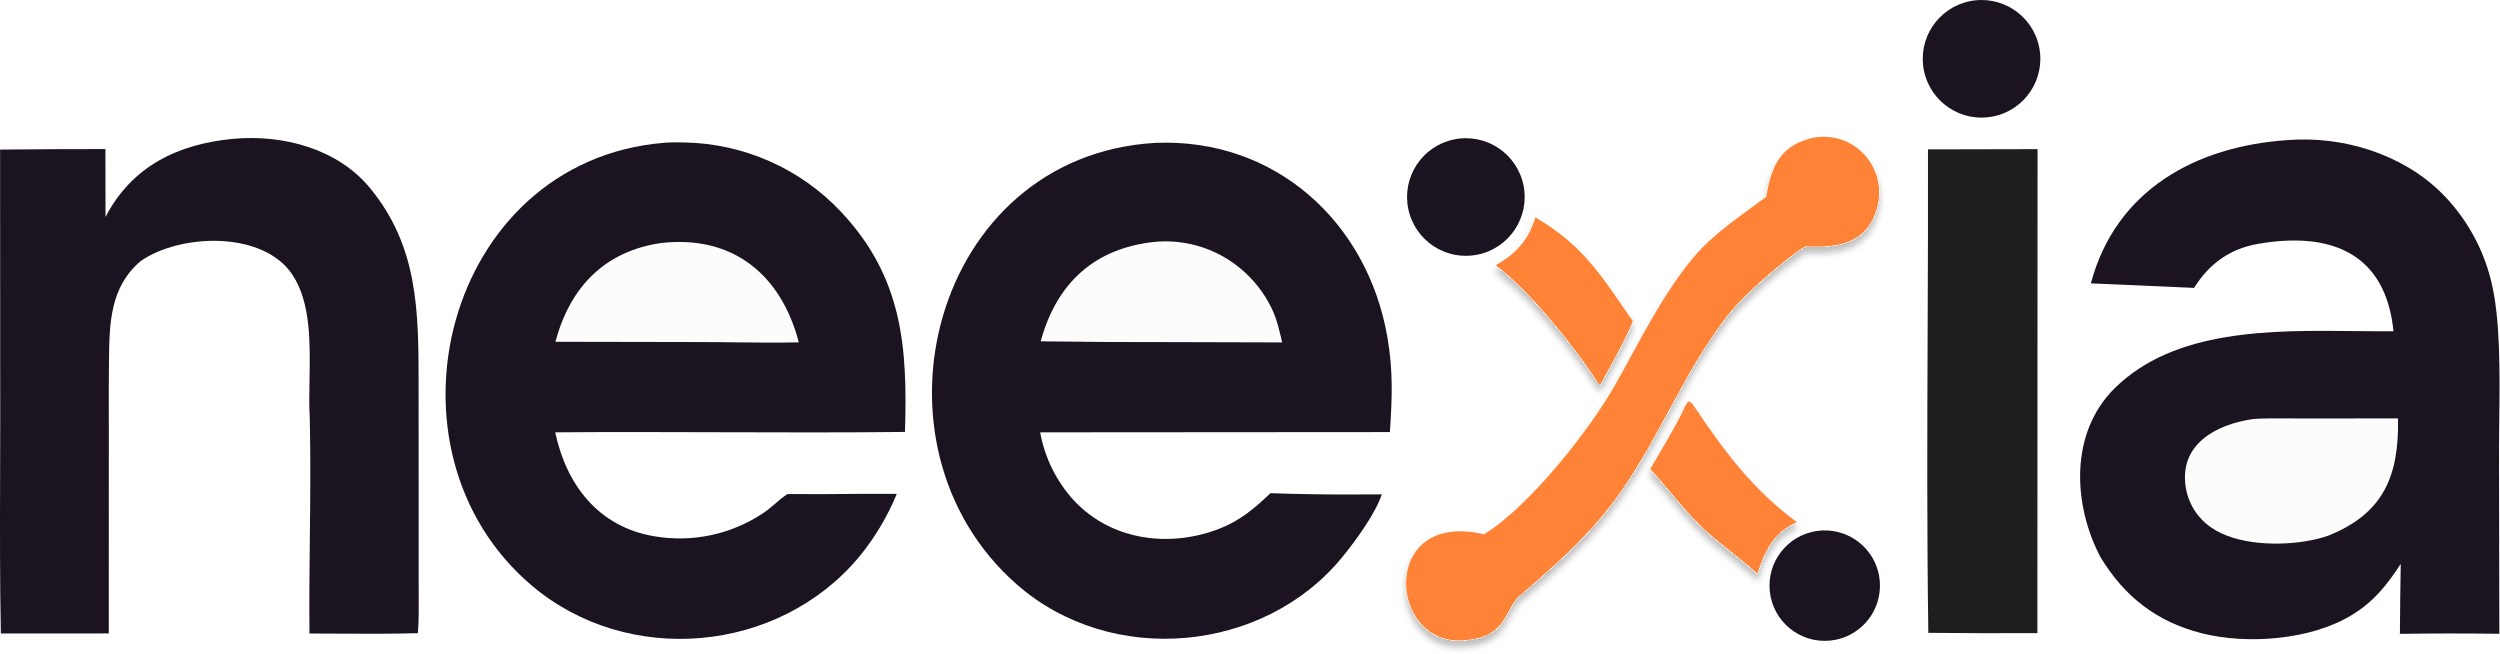
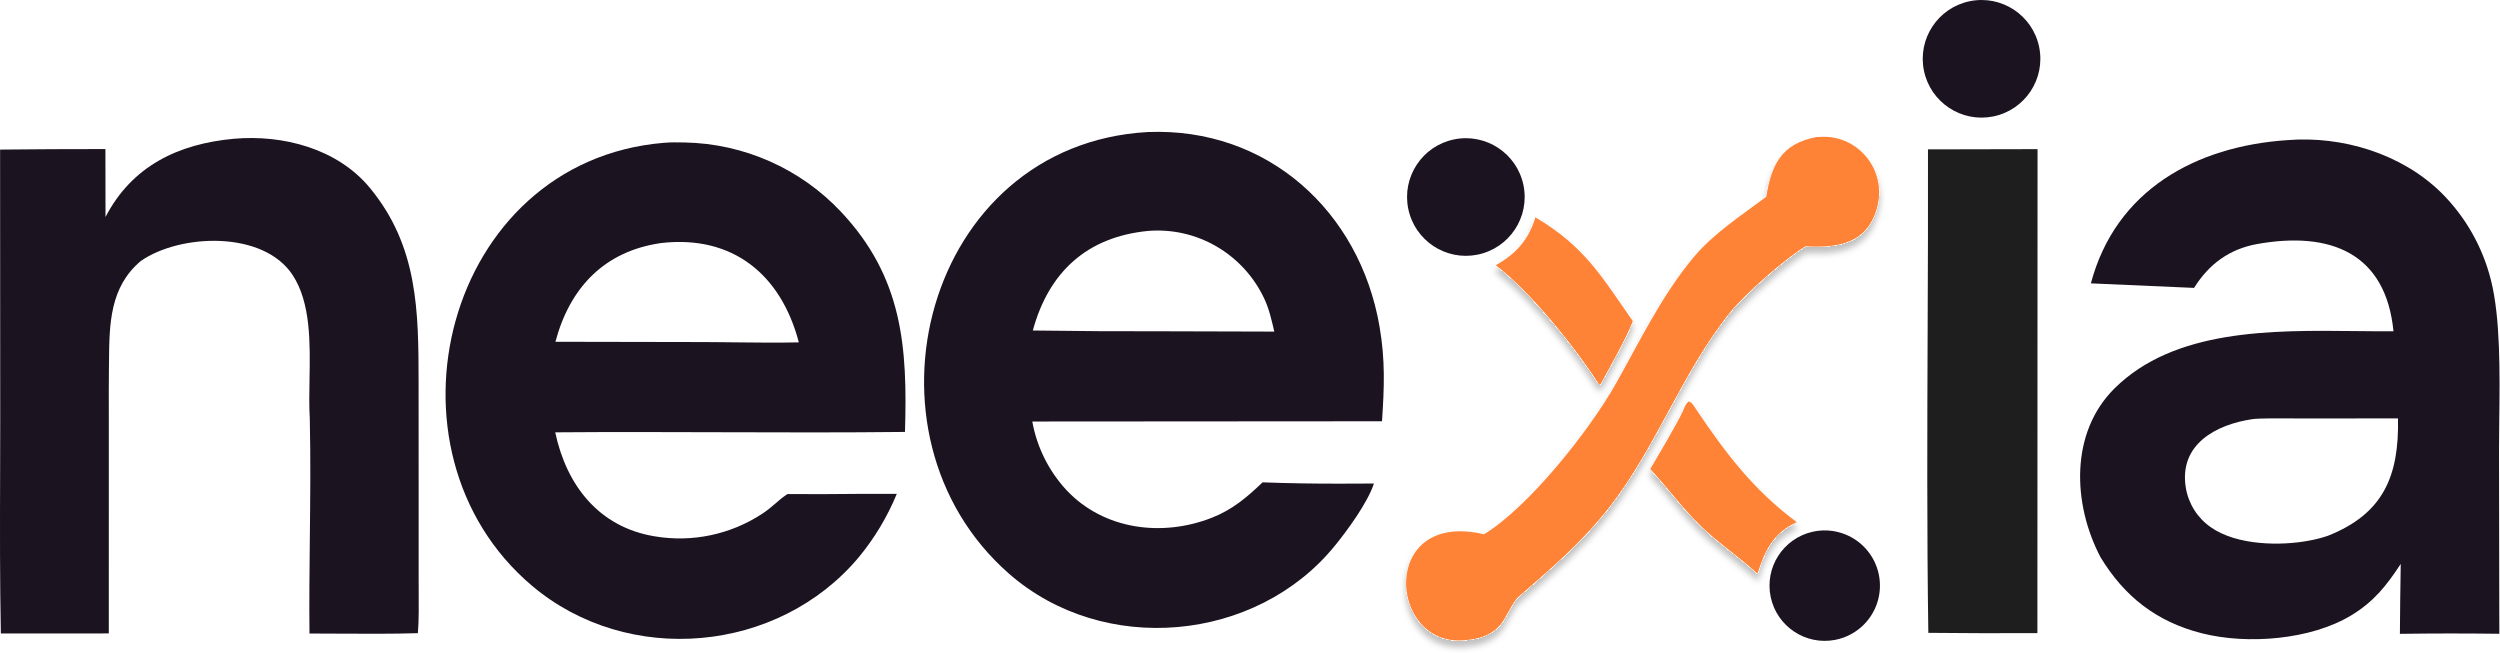
<svg xmlns="http://www.w3.org/2000/svg" width="2048" height="535" viewBox="0 0 2048 535" fill="none">
-   <path d="M1999.95 157.917C1967.41 125.922 1918.8 111.136 1873.74 114.797C1798.81 119.836 1733.18 155.688 1712.84 232.134L1797.38 235.841C1809.57 216.3 1826.41 203.941 1849.2 199.885C1909.29 189.198 1954.44 207.4 1960.74 271.358C1950.56 271.447 1939.93 271.331 1929.02 271.214C1860.64 270.47 1781.29 269.608 1732.26 318.13C1695.54 354.464 1697.9 412.929 1720.68 456.358C1740.33 488.8 1766.77 509.446 1803.9 518.824C1841.01 528.197 1893.06 524.232 1926.29 504.009C1944.83 492.729 1955.03 479.673 1966.68 461.97C1966.35 481.06 1966.12 500.153 1966 519.246C1993.15 518.864 2020.31 518.848 2047.46 519.197L2047.18 368.046C2047.18 360.74 2047.28 352.816 2047.39 344.513C2047.87 306.442 2048.45 260.391 2040.55 229.397C2033.77 202.321 2019.73 177.607 1999.95 157.917Z" fill="#1C1320" />
-   <path d="M1878.39 342.776C1867.78 342.7 1851.06 342.581 1845.39 343.342C1815.46 347.671 1784.73 363.993 1790.64 399.65C1792.83 412.779 1800.27 424.454 1811.23 432.005C1832.21 446.71 1868.02 447.476 1892.21 442.77C1897.16 441.853 1902.05 440.587 1906.83 438.98C1952.85 420.858 1965.36 389.504 1964.44 342.758L1885.04 342.809C1883.41 342.811 1881.1 342.794 1878.39 342.776Z" fill="#FCFCFD" />
-   <path d="M560.774 116.707C555.142 116.573 549.105 116.496 543.504 117.022C364.279 132.205 304.77 368.892 435.68 479.736C514.344 546.337 637.688 535.326 703.722 456.241C716.54 440.663 726.961 423.257 734.638 404.602H701.781C682.898 404.835 664.014 404.873 645.13 404.713L643.494 405.821C636.991 410.319 632.484 415.571 624.452 420.84C598.451 437.943 566.935 444.557 536.254 439.351C490.622 431.827 464.059 397.631 454.844 354.169C499.729 353.803 544.708 353.945 589.677 354.085C640.295 354.244 690.901 354.404 741.356 353.838C743.463 284.521 739.642 227.479 689.043 173.6C655.702 138.124 609.451 117.608 560.774 116.707Z" fill="#1C1320" />
-   <path d="M654.394 280.456C639.903 225.052 600.337 192.355 541.632 199.095C495.266 205.698 466.869 235.411 455.008 279.983L569.967 280.203C580.297 280.192 590.995 280.316 601.763 280.441C619.57 280.647 637.565 280.856 654.394 280.456Z" fill="#FCFCFD" />
-   <path d="M1136.53 276.132C1120.29 182.132 1044.87 112.948 946.536 117.038C763.887 127.476 702.807 364.484 832.854 478.679C910.471 546.839 1035.46 534.916 1099.67 456.303C1110.3 443.287 1126.7 420.893 1132 404.971L1104.66 405.075C1083.36 405.133 1062.05 404.775 1040.76 404.001C1027.88 416.338 1016.04 426.395 999.21 432.997C958.56 448.948 910.871 442.943 880.241 410.51C865.666 394.807 855.902 375.253 852.108 354.169L1138.6 353.965C1140.46 326.31 1141.34 303.931 1136.53 276.132Z" fill="#1C1320" />
-   <path d="M1041.91 252.998C1024.61 216.802 986.998 194.744 946.823 198.049C897.165 202.94 865.647 231.446 852.544 279.615C888.829 280.134 925.118 280.349 961.407 280.258L1050.36 280.507C1048.12 270.99 1046.15 261.867 1041.91 252.998Z" fill="#FCFCFD" />
-   <path d="M302.969 153.878C276.373 121.702 231.85 110.136 191.558 113.677C146.151 117.833 108.144 135.917 86.431 177.756L86.354 122.111C57.594 122.095 28.833 122.239 0.075 122.544L0.188 345.169C0.178 358.876 0.137 372.682 0.096 386.538C-0.036 430.688 -0.168 475.347 0.699 518.958L89.13 518.905L89.152 351.125C89.159 345.942 89.148 340.753 89.137 335.561C89.113 324.718 89.089 313.869 89.231 303.043C89.261 300.806 89.28 298.563 89.3 296.323C89.565 265.715 89.829 235.163 115.443 213.73C147.836 191.343 215.603 188.772 239.644 225.193C254.668 247.95 254.082 281.078 253.551 311.173C253.353 322.291 253.165 332.994 253.773 342.609C254.519 375.346 254.166 408.237 253.813 441.087C253.533 467.108 253.253 493.105 253.522 518.982C261.277 518.989 269.209 519.036 277.215 519.082C299.011 519.211 321.376 519.342 342.34 518.691C343.179 508.439 343.084 495.001 342.999 483.059C342.975 479.516 342.951 476.106 342.953 472.949L342.957 396.919L342.911 313.555C342.846 255.141 342.633 201.862 302.969 153.878Z" fill="#1C1320" />
+   <path d="M1873.74 114.797C1918.8 111.136 1967.41 125.921 1999.95 157.917C2019.73 177.606 2033.77 202.32 2040.55 229.396C2048.45 260.391 2047.87 306.442 2047.39 344.513C2047.28 352.816 2047.18 360.74 2047.18 368.046L2047.46 519.197C2020.31 518.848 1993.15 518.864 1966 519.246C1966.12 500.153 1966.35 481.061 1966.68 461.97C1955.03 479.673 1944.83 492.73 1926.29 504.01C1893.06 524.232 1841.01 528.197 1803.9 518.824C1766.77 509.447 1740.33 488.8 1720.68 456.358C1697.9 412.929 1695.54 354.464 1732.26 318.131C1781.29 269.609 1860.64 270.47 1929.02 271.214C1939.93 271.331 1950.56 271.447 1960.74 271.358C1954.44 207.401 1909.29 189.198 1849.2 199.886C1826.41 203.942 1809.57 216.301 1797.38 235.842L1712.84 232.134C1733.18 155.688 1798.81 119.836 1873.74 114.797ZM1878.39 342.776C1867.78 342.701 1851.06 342.58 1845.39 343.342C1815.46 347.671 1784.73 363.993 1790.64 399.649C1792.83 412.779 1800.27 424.454 1811.23 432.005C1832.21 446.71 1868.02 447.476 1892.21 442.769C1897.16 441.852 1902.05 440.588 1906.83 438.98C1952.85 420.858 1965.36 389.504 1964.44 342.759L1885.04 342.809C1883.41 342.812 1881.1 342.794 1878.39 342.776Z" fill="#1C1320" />
+   <path d="M543.504 117.022C549.105 116.496 555.142 116.573 560.775 116.706C609.451 117.608 655.701 138.124 689.042 173.6C739.642 227.479 743.464 284.521 741.357 353.838C690.901 354.404 640.294 354.244 589.677 354.084C544.708 353.944 499.729 353.803 454.844 354.169C464.059 397.631 490.622 431.827 536.253 439.351C566.934 444.557 598.451 437.943 624.452 420.84C632.485 415.572 636.991 410.318 643.493 405.821L645.13 404.713C664.014 404.873 682.898 404.835 701.781 404.602H734.638C726.961 423.257 716.54 440.662 703.722 456.24C637.688 535.326 514.343 546.337 435.68 479.736C304.77 368.892 364.279 132.205 543.504 117.022ZM654.394 280.456C639.903 225.052 600.337 192.355 541.632 199.095C495.266 205.697 466.87 235.411 455.008 279.984L569.967 280.203C580.297 280.192 590.996 280.316 601.763 280.441C619.57 280.647 637.566 280.856 654.394 280.456Z" fill="#1C1320" />
+   <path d="M940.078 108.172C1038.41 104.083 1113.84 173.267 1130.08 267.266C1134.88 295.066 1134 317.445 1132.14 345.1L845.65 345.304C849.444 366.388 859.208 385.942 873.782 401.645C904.413 434.078 952.102 440.082 992.751 424.131C1009.58 417.529 1021.42 407.472 1034.3 395.135C1055.59 395.91 1076.9 396.267 1098.2 396.209L1125.54 396.106C1120.24 412.028 1103.84 434.422 1093.21 447.438C1029 526.05 904.013 537.974 826.395 469.814C696.348 355.618 757.429 118.611 940.078 108.172ZM1035.45 244.133C1018.15 207.937 980.539 185.878 940.364 189.184C890.706 194.075 859.188 222.581 846.085 270.749C882.37 271.269 918.659 271.484 954.948 271.393L1043.9 271.642C1041.66 262.125 1039.69 253.002 1035.45 244.133Z" fill="#1C1320" />
+   <path d="M302.969 153.878C276.373 121.702 231.85 110.136 191.558 113.677C146.151 117.833 108.144 135.917 86.431 177.756L86.354 122.111C57.594 122.095 28.833 122.239 0.075 122.544L0.188 345.169C0.178 358.876 0.137 372.682 0.096 386.538C-0.036 430.688 -0.168 475.347 0.699 518.958L89.13 518.905L89.152 351.125C89.159 345.942 89.148 340.753 89.137 335.561C89.113 324.718 89.089 313.868 89.231 303.043C89.261 300.806 89.28 298.563 89.3 296.323C89.565 265.715 89.829 235.163 115.443 213.73C147.836 191.343 215.603 188.772 239.644 225.193C254.668 247.95 254.081 281.078 253.551 311.173C253.353 322.291 253.165 332.994 253.773 342.609C254.519 375.346 254.166 408.237 253.813 441.087C253.533 467.108 253.253 493.105 253.522 518.982C261.277 518.989 269.209 519.036 277.215 519.082C299.011 519.211 321.376 519.342 342.34 518.691C343.179 508.439 343.084 495.001 342.999 483.059C342.975 479.516 342.951 476.106 342.953 472.949L342.957 396.919L342.911 313.555C342.846 255.141 342.633 201.862 302.969 153.878Z" fill="#1C1320" />
  <path d="M1669.16 122.17L1579.4 122.36C1579.51 170.598 1579.32 219.299 1579.13 268.108C1578.8 351.853 1578.47 435.904 1579.69 518.424C1609.47 518.735 1639.26 518.81 1669.04 518.646L1669.16 122.17Z" fill="#1E1E1E" />
  <path d="M1670.47 38.507C1665.12 12.395 1639.58 -4.405 1613.48 1.017C1587.48 6.418 1570.76 31.842 1576.09 57.857C1581.42 83.872 1606.81 100.664 1632.83 95.398C1658.96 90.112 1675.83 64.617 1670.47 38.507Z" fill="#1C1320" />
  <g filter="url(#filter0_d_2_18)">
    <path d="M1492.68 112.062C1491.1 112.108 1489.52 112.188 1487.94 112.299C1459.39 117.723 1451.09 134.924 1446.94 161.19C1426.51 176.459 1403.7 191.251 1387.4 210.741C1361.43 241.791 1343.05 279.97 1323.64 314.418C1302.25 352.379 1252.53 415.238 1215.68 437.694C1129.96 417.4 1136.9 529.374 1199.08 524.556C1211.02 523.488 1220.77 521.33 1229.07 511.833C1233.99 506.203 1238.98 493.244 1243.92 488.955C1271.01 465.418 1296.13 444.023 1318.44 415.449C1357.32 365.651 1377.93 304.619 1417.66 255.471C1429.62 240.817 1462.77 211.385 1479.12 201.803C1505.98 203.284 1530.79 199.574 1538.18 168.134C1544.94 139.366 1522.9 111.256 1492.68 112.062Z" fill="#FF8336" />
  </g>
  <path d="M1248.03 151.721C1242.67 125.609 1217.14 108.81 1191.04 114.231C1165.04 119.633 1148.31 145.057 1153.65 171.072C1158.98 197.086 1184.36 213.879 1210.39 208.613C1236.51 203.327 1253.38 177.832 1248.03 151.721Z" fill="#1C1320" />
  <g filter="url(#filter1_d_2_18)">
    <path d="M1383.23 328.813C1380.62 331.344 1379.99 333.604 1378.56 336.939C1371.4 351.451 1360.11 370.106 1351.88 384.215C1369.31 403.065 1381.27 420.932 1401.97 438.828C1413.7 448.97 1428.12 459.286 1438.63 469.015L1439.72 470.036C1445.75 451.19 1452.64 436.437 1471.96 427.768C1436.8 401.72 1413.86 371.569 1389.85 335.842C1387.22 332.216 1386.61 329.879 1383.23 328.813Z" fill="#FF8336" />
  </g>
  <g filter="url(#filter2_d_2_18)">
    <path d="M1337.61 263.067C1312.22 226.833 1298.37 202.002 1257.78 178.045C1252.4 196.285 1241.79 208.12 1225.31 217.258C1253.84 239.099 1289.85 283.756 1309.6 314.499L1311.28 314.614C1318.57 301.119 1332.55 276.782 1337.61 263.067Z" fill="#FF8336" />
  </g>
  <path d="M1528.28 449.311C1517.29 437.23 1500.64 432.013 1484.72 435.66C1460.64 441.175 1445.44 464.992 1450.57 489.157C1455.71 513.322 1479.28 528.898 1503.52 524.147C1519.55 521.006 1532.64 509.468 1537.77 493.963C1542.9 478.456 1539.27 461.391 1528.28 449.311Z" fill="#1C1320" />
  <defs>
    <filter id="filter0_d_2_18" x="1146.86" y="112.045" width="397.544" height="422.662" filterUnits="userSpaceOnUse" color-interpolation-filters="sRGB">
      <feFlood flood-opacity="0" result="BackgroundImageFix" />
      <feColorMatrix in="SourceAlpha" type="matrix" values="0 0 0 0 0 0 0 0 0 0 0 0 0 0 0 0 0 0 127 0" result="hardAlpha" />
      <feOffset dy="5" />
      <feGaussianBlur stdDeviation="2.5" />
      <feComposite in2="hardAlpha" operator="out" />
      <feColorMatrix type="matrix" values="0 0 0 0 0 0 0 0 0 0 0 0 0 0 0 0 0 0 0.25 0" />
      <feBlend mode="normal" in2="BackgroundImageFix" result="effect1_dropShadow_2_18" />
      <feBlend mode="normal" in="SourceGraphic" in2="effect1_dropShadow_2_18" result="shape" />
    </filter>
    <filter id="filter1_d_2_18" x="1346.88" y="328.813" width="130.085" height="151.223" filterUnits="userSpaceOnUse" color-interpolation-filters="sRGB">
      <feFlood flood-opacity="0" result="BackgroundImageFix" />
      <feColorMatrix in="SourceAlpha" type="matrix" values="0 0 0 0 0 0 0 0 0 0 0 0 0 0 0 0 0 0 127 0" result="hardAlpha" />
      <feOffset dy="5" />
      <feGaussianBlur stdDeviation="2.5" />
      <feComposite in2="hardAlpha" operator="out" />
      <feColorMatrix type="matrix" values="0 0 0 0 0 0 0 0 0 0 0 0 0 0 0 0 0 0 0.25 0" />
      <feBlend mode="normal" in2="BackgroundImageFix" result="effect1_dropShadow_2_18" />
      <feBlend mode="normal" in="SourceGraphic" in2="effect1_dropShadow_2_18" result="shape" />
    </filter>
    <filter id="filter2_d_2_18" x="1220.31" y="178.045" width="122.302" height="146.569" filterUnits="userSpaceOnUse" color-interpolation-filters="sRGB">
      <feFlood flood-opacity="0" result="BackgroundImageFix" />
      <feColorMatrix in="SourceAlpha" type="matrix" values="0 0 0 0 0 0 0 0 0 0 0 0 0 0 0 0 0 0 127 0" result="hardAlpha" />
      <feOffset dy="5" />
      <feGaussianBlur stdDeviation="2.5" />
      <feComposite in2="hardAlpha" operator="out" />
      <feColorMatrix type="matrix" values="0 0 0 0 0 0 0 0 0 0 0 0 0 0 0 0 0 0 0.25 0" />
      <feBlend mode="normal" in2="BackgroundImageFix" result="effect1_dropShadow_2_18" />
      <feBlend mode="normal" in="SourceGraphic" in2="effect1_dropShadow_2_18" result="shape" />
    </filter>
  </defs>
</svg>
